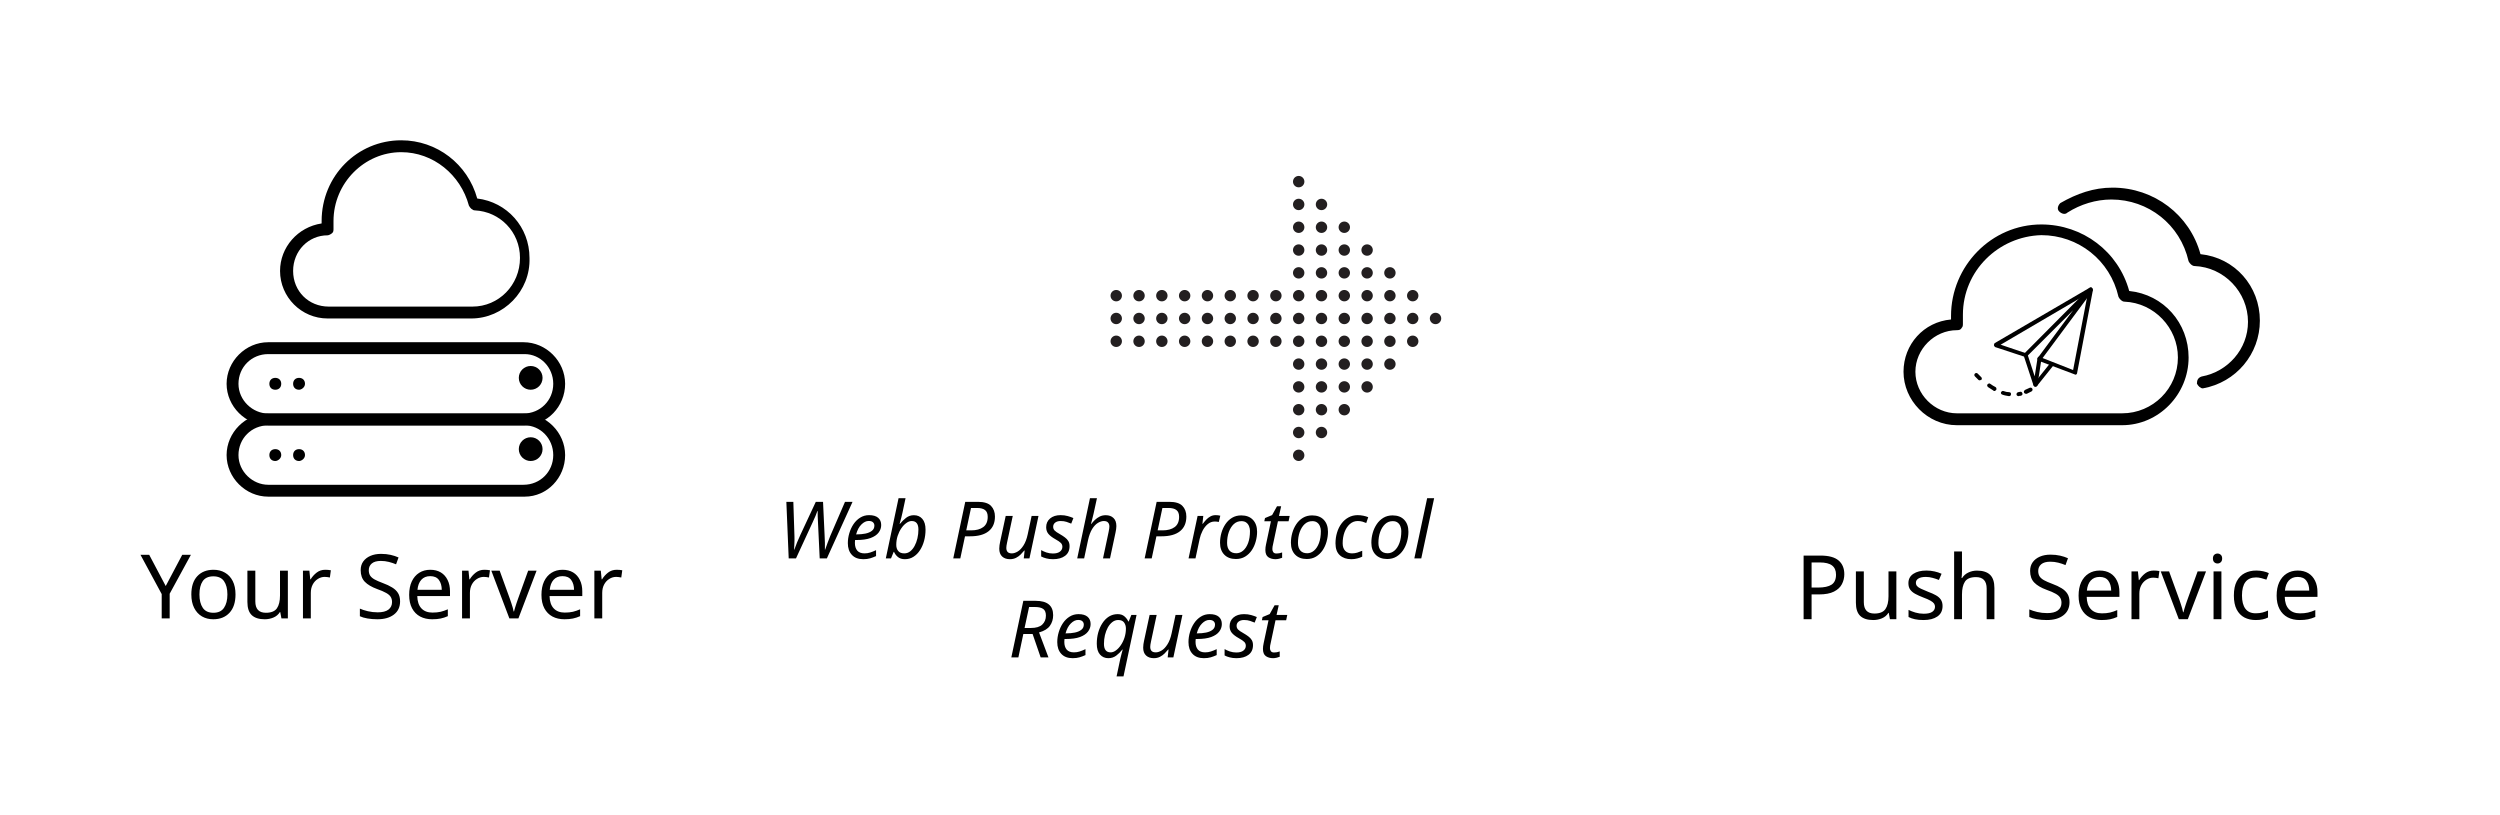
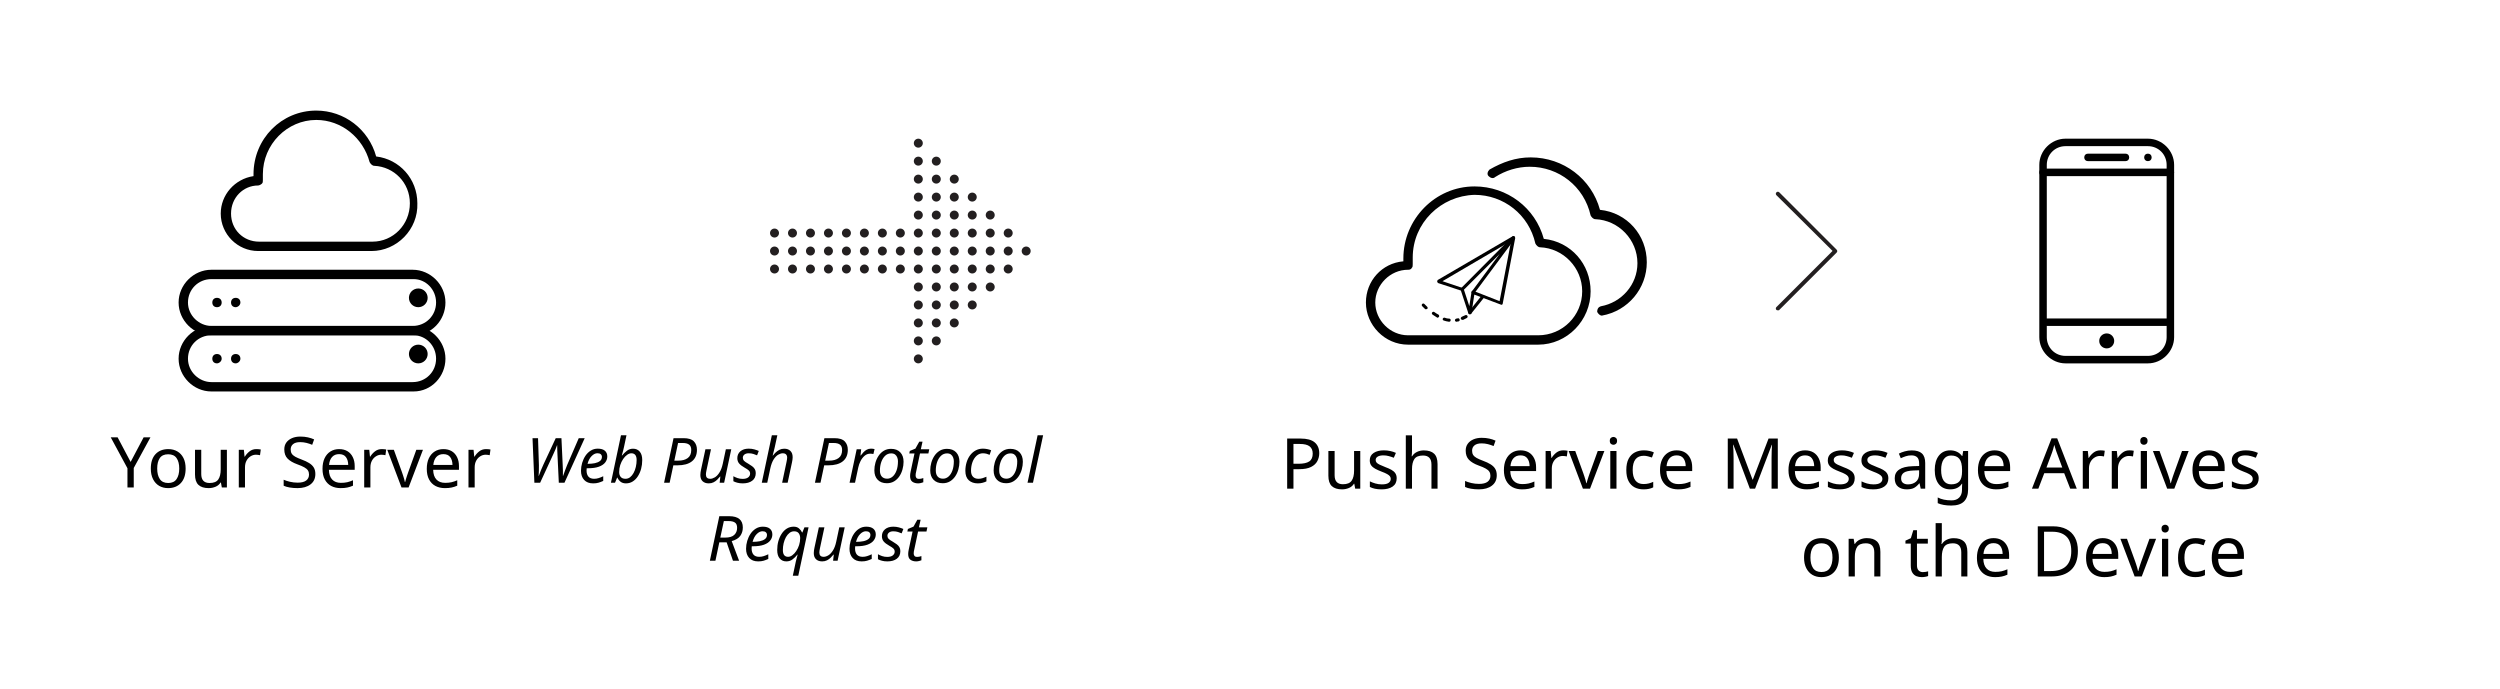
- <svg xmlns="http://www.w3.org/2000/svg" width="178.194mm" height="58.02mm" viewBox="0 0 631.397 205.584" id="svg2" version="1.1">
+ <svg xmlns="http://www.w3.org/2000/svg" width="226.073mm" height="62.217mm" viewBox="0 0 801.047 220.455" id="svg2" version="1.1">
  <defs id="defs4" />
-   <g id="layer1" transform="translate(-28.6705,-768.9027)" style="display:inline">
-     <g id="g11291" transform="matrix(2.88,0,0,2.88,307.7054,806.1358)">
+   <g id="layer1" transform="translate(-28.67051,-768.9027)" style="display:inline">
+     <g transform="matrix(3,0,0,3,212.3515,804.3358)" id="g14684">
+       <g id="g14686" />
+     </g>
+     <g id="g11291" transform="matrix(2.88,0,0,2.88,273.9571,806.1358)">
      <g id="g11293">
        <circle id="circle11295" r="0.5" cy="15" cx="29" class="st0" style="fill:#231f20" />
      </g>
      <g id="g11297">
        <circle id="circle11299" r="0.5" cy="15" cx="27" class="st0" style="fill:#231f20" />
      </g>
      <g id="g11301">
        <circle id="circle11303" r="0.5" cy="17" cx="27" class="st0" style="fill:#231f20" />
      </g>
      <g id="g11305">
        <circle id="circle11307" r="0.5" cy="13" cx="27" class="st0" style="fill:#231f20" />
      </g>
      <g id="g11309">
        <circle id="circle11311" r="0.5" cy="17" cx="25" class="st0" style="fill:#231f20" />
      </g>
      <g id="g11313">
        <circle id="circle11315" r="0.5" cy="19" cx="25" class="st0" style="fill:#231f20" />
      </g>
      <g id="g11317">
        <circle id="circle11319" r="0.5" cy="13" cx="25" class="st0" style="fill:#231f20" />
      </g>
      <g id="g11321">
        <circle id="circle11323" r="0.5" cy="11" cx="25" class="st0" style="fill:#231f20" />
      </g>
      <g id="g11325">
        <circle id="circle11327" r="0.5" cy="17" cx="23" class="st0" style="fill:#231f20" />
      </g>
      <g id="g11329">
        <circle id="circle11331" r="0.5" cy="19" cx="23" class="st0" style="fill:#231f20" />
      </g>
      <g id="g11333">
        <circle id="circle11335" r="0.5" cy="21" cx="23" class="st0" style="fill:#231f20" />
      </g>
      <g id="g11337">
        <circle id="circle11339" r="0.5" cy="13" cx="23" class="st0" style="fill:#231f20" />
      </g>
      <g id="g11341">
        <circle id="circle11343" r="0.5" cy="11" cx="23" class="st0" style="fill:#231f20" />
      </g>
      <g id="g11345">
        <circle id="circle11347" r="0.5" cy="9" cx="23" class="st0" style="fill:#231f20" />
      </g>
      <g id="g11349">
        <circle id="circle11351" r="0.5" cy="17" cx="21" class="st0" style="fill:#231f20" />
      </g>
      <g id="g11353">
        <circle id="circle11355" r="0.5" cy="19" cx="21" class="st0" style="fill:#231f20" />
      </g>
      <g id="g11357">
        <circle id="circle11359" r="0.5" cy="21" cx="21" class="st0" style="fill:#231f20" />
      </g>
      <g id="g11361">
        <circle id="circle11363" r="0.5" cy="23" cx="21" class="st0" style="fill:#231f20" />
      </g>
      <g id="g11365">
        <circle id="circle11367" r="0.5" cy="13" cx="21" class="st0" style="fill:#231f20" />
      </g>
      <g id="g11369">
        <circle id="circle11371" r="0.5" cy="11" cx="21" class="st0" style="fill:#231f20" />
      </g>
      <g id="g11373">
        <circle id="circle11375" r="0.5" cy="9" cx="21" class="st0" style="fill:#231f20" />
      </g>
      <g id="g11377">
        <circle id="circle11379" r="0.5" cy="7" cx="21" class="st0" style="fill:#231f20" />
      </g>
      <g id="g11381">
        <circle id="circle11383" r="0.5" cy="17" cx="19" class="st0" style="fill:#231f20" />
      </g>
      <g id="g11385">
        <circle id="circle11387" r="0.5" cy="19" cx="19" class="st0" style="fill:#231f20" />
      </g>
      <g id="g11389">
        <circle id="circle11391" r="0.5" cy="21" cx="19" class="st0" style="fill:#231f20" />
      </g>
      <g id="g11393">
        <circle id="circle11395" r="0.5" cy="23" cx="19" class="st0" style="fill:#231f20" />
      </g>
      <g id="g11397">
        <circle id="circle11399" r="0.5" cy="25" cx="19" class="st0" style="fill:#231f20" />
      </g>
      <g id="g11401">
        <circle id="circle11403" r="0.5" cy="13" cx="19" class="st0" style="fill:#231f20" />
      </g>
      <g id="g11405">
        <circle id="circle11407" r="0.5" cy="11" cx="19" class="st0" style="fill:#231f20" />
      </g>
      <g id="g11409">
        <circle id="circle11411" r="0.5" cy="9" cx="19" class="st0" style="fill:#231f20" />
      </g>
      <g id="g11413">
        <circle id="circle11415" r="0.5" cy="7" cx="19" class="st0" style="fill:#231f20" />
      </g>
      <g id="g11417">
        <circle id="circle11419" r="0.5" cy="5" cx="19" class="st0" style="fill:#231f20" />
      </g>
      <g id="g11421">
        <circle id="circle11423" r="0.5" cy="17" cx="17" class="st0" style="fill:#231f20" />
      </g>
      <g id="g11425">
        <circle id="circle11427" r="0.5" cy="19" cx="17" class="st0" style="fill:#231f20" />
      </g>
      <g id="g11429">
        <circle id="circle11431" r="0.5" cy="21" cx="17" class="st0" style="fill:#231f20" />
      </g>
      <g id="g11433">
        <circle id="circle11435" r="0.5" cy="23" cx="17" class="st0" style="fill:#231f20" />
      </g>
      <g id="g11437">
        <circle id="circle11439" r="0.5" cy="25" cx="17" class="st0" style="fill:#231f20" />
      </g>
      <g id="g11441">
        <circle id="circle11443" r="0.5" cy="27" cx="17" class="st0" style="fill:#231f20" />
      </g>
      <g id="g11445">
        <circle id="circle11447" r="0.5" cy="13" cx="17" class="st0" style="fill:#231f20" />
      </g>
      <g id="g11449">
        <circle id="circle11451" r="0.5" cy="11" cx="17" class="st0" style="fill:#231f20" />
      </g>
      <g id="g11453">
        <circle id="circle11455" r="0.5" cy="9" cx="17" class="st0" style="fill:#231f20" />
      </g>
      <g id="g11457">
        <circle id="circle11459" r="0.5" cy="7" cx="17" class="st0" style="fill:#231f20" />
      </g>
      <g id="g11461">
        <circle id="circle11463" r="0.5" cy="5" cx="17" class="st0" style="fill:#231f20" />
      </g>
      <g id="g11465">
        <circle id="circle11467" r="0.5" cy="3" cx="17" class="st0" style="fill:#231f20" />
      </g>
      <g id="g11469">
        <circle id="circle11471" r="0.5" cy="15" cx="25" class="st0" style="fill:#231f20" />
      </g>
      <g id="g11473">
        <circle id="circle11475" r="0.5" cy="15" cx="23" class="st0" style="fill:#231f20" />
      </g>
      <g id="g11477">
        <circle id="circle11479" r="0.5" cy="15" cx="21" class="st0" style="fill:#231f20" />
      </g>
      <g id="g11481">
        <circle id="circle11483" r="0.5" cy="15" cx="19" class="st0" style="fill:#231f20" />
      </g>
      <g id="g11485">
        <circle id="circle11487" r="0.5" cy="15" cx="17" class="st0" style="fill:#231f20" />
      </g>
      <g id="g11489">
        <circle id="circle11491" r="0.5" cy="17" cx="15" class="st0" style="fill:#231f20" />
      </g>
      <g id="g11493">
        <circle id="circle11495" r="0.5" cy="13" cx="15" class="st0" style="fill:#231f20" />
      </g>
      <g id="g11497">
        <circle id="circle11499" r="0.5" cy="15" cx="15" class="st0" style="fill:#231f20" />
      </g>
      <g id="g11501">
        <circle id="circle11503" r="0.5" cy="17" cx="13" class="st0" style="fill:#231f20" />
      </g>
      <g id="g11505">
        <circle id="circle11507" r="0.5" cy="13" cx="13" class="st0" style="fill:#231f20" />
      </g>
      <g id="g11509">
        <circle id="circle11511" r="0.5" cy="15" cx="13" class="st0" style="fill:#231f20" />
      </g>
      <g id="g11513">
        <circle id="circle11515" r="0.5" cy="17" cx="11" class="st0" style="fill:#231f20" />
      </g>
      <g id="g11517">
        <circle id="circle11519" r="0.5" cy="13" cx="11" class="st0" style="fill:#231f20" />
      </g>
      <g id="g11521">
        <circle id="circle11523" r="0.5" cy="15" cx="11" class="st0" style="fill:#231f20" />
      </g>
      <g id="g11525">
        <circle id="circle11527" r="0.5" cy="17" cx="9" class="st0" style="fill:#231f20" />
      </g>
      <g id="g11529">
        <circle id="circle11531" r="0.5" cy="13" cx="9" class="st0" style="fill:#231f20" />
      </g>
      <g id="g11533">
        <circle id="circle11535" r="0.5" cy="15" cx="9" class="st0" style="fill:#231f20" />
      </g>
      <g id="g11537">
        <circle id="circle11539" r="0.5" cy="17" cx="7" class="st0" style="fill:#231f20" />
      </g>
      <g id="g11541">
        <circle id="circle11543" r="0.5" cy="13" cx="7" class="st0" style="fill:#231f20" />
      </g>
      <g id="g11545">
        <circle id="circle11547" r="0.5" cy="15" cx="7" class="st0" style="fill:#231f20" />
      </g>
      <g id="g11549">
        <circle id="circle11551" r="0.5" cy="17" cx="5" class="st0" style="fill:#231f20" />
      </g>
      <g id="g11553">
        <circle id="circle11555" r="0.5" cy="13" cx="5" class="st0" style="fill:#231f20" />
      </g>
      <g id="g11557">
        <circle id="circle11559" r="0.5" cy="15" cx="5" class="st0" style="fill:#231f20" />
      </g>
      <g id="g11561">
        <circle id="circle11563" r="0.5" cy="17" cx="3" class="st0" style="fill:#231f20" />
      </g>
      <g id="g11565">
        <circle id="circle11567" r="0.5" cy="13" cx="3" class="st0" style="fill:#231f20" />
      </g>
      <g id="g11569">
        <circle id="circle11571" r="0.5" cy="15" cx="3" class="st0" style="fill:#231f20" />
      </g>
      <g id="g11573">
        <circle id="circle11575" r="0.5" cy="17" cx="1" class="st0" style="fill:#231f20" />
      </g>
      <g id="g11577">
        <circle id="circle11579" r="0.5" cy="13" cx="1" class="st0" style="fill:#231f20" />
      </g>
      <g id="g11581">
        <circle id="circle11583" r="0.5" cy="15" cx="1" class="st0" style="fill:#231f20" />
      </g>
    </g>
-     <g id="g14246" transform="matrix(3,0,0,3,83.79826,804.3358)">
+     <text xml:space="preserve" style="font-style:normal;font-weight:normal;font-size:40px;line-height:125%;font-family:sans-serif;text-align:center;letter-spacing:0px;word-spacing:0px;text-anchor:middle;fill:#000000;fill-opacity:1;stroke:none;stroke-width:1px;stroke-linecap:butt;stroke-linejoin:miter;stroke-opacity:1" x="316.239" y="923.582" id="text14946">
+       <tspan x="316.239" y="923.582" id="tspan14950" style="font-style:italic;font-variant:normal;font-weight:normal;font-stretch:normal;font-size:20px;font-family:sans-serif;-inkscape-font-specification:'sans-serif Italic'">Web Push Protocol</tspan>
+       <tspan x="316.239" y="948.582" style="font-style:italic;font-variant:normal;font-weight:normal;font-stretch:normal;font-size:20px;font-family:sans-serif;-inkscape-font-specification:'sans-serif Italic'" id="tspan4342">Request</tspan>
+     </text>
+     <g id="g14246" transform="matrix(3,0,0,3,83.79825,804.3358)">
      <g id="g14248">
        <g id="g14250">
          <path id="path14252" d="M 25.8,30 4.2,30 C 2.3,30 0.7,28.4 0.7,26.5 0.7,24.6 2.3,23 4.2,23 l 21.5,0 c 1.9,0 3.5,1.6 3.5,3.5 0,1.9 -1.5,3.5 -3.4,3.5 z M 4.2,24 c -1.4,0 -2.5,1.1 -2.5,2.5 0,1.4 1.2,2.5 2.5,2.5 l 21.5,0 c 1.4,0 2.5,-1.1 2.5,-2.5 0,-1.4 -1.1,-2.5 -2.4,-2.5 L 4.2,24 Z" />
        </g>
        <g id="g14254">
          <path id="path14256" d="M 4.8,27 C 4.5,27 4.3,26.8 4.3,26.5 4.3,26.2 4.5,26 4.8,26 l 0,0 c 0.3,0 0.5,0.2 0.5,0.5 C 5.3,26.8 5,27 4.8,27 Z" />
        </g>
        <g id="g14258">
          <path id="path14260" d="M 6.8,27 C 6.5,27 6.3,26.8 6.3,26.5 6.3,26.2 6.5,26 6.8,26 l 0,0 c 0.3,0 0.5,0.2 0.5,0.5 C 7.3,26.8 7,27 6.8,27 Z" />
        </g>
        <g id="g14262">
          <path id="path14264" d="M 25.8,24 4.2,24 C 2.3,24 0.7,22.4 0.7,20.5 0.7,18.6 2.3,17 4.2,17 l 21.5,0 c 1.9,0 3.5,1.6 3.5,3.5 0,1.9 -1.5,3.5 -3.4,3.5 z M 4.2,18 c -1.4,0 -2.5,1.1 -2.5,2.5 0,1.4 1.2,2.5 2.5,2.5 l 21.5,0 c 1.4,0 2.5,-1.1 2.5,-2.5 0,-1.4 -1.1,-2.5 -2.4,-2.5 L 4.2,18 Z" />
        </g>
        <g id="g14266">
          <path id="path14268" d="M 4.8,21 C 4.5,21 4.3,20.8 4.3,20.5 4.3,20.2 4.5,20 4.8,20 l 0,0 c 0.3,0 0.5,0.2 0.5,0.5 0,0.3 -0.2,0.5 -0.5,0.5 z" />
        </g>
        <g id="g14270">
          <path id="path14272" d="M 6.8,21 C 6.5,21 6.3,20.8 6.3,20.5 6.3,20.2 6.5,20 6.8,20 l 0,0 c 0.3,0 0.5,0.2 0.5,0.5 C 7.3,20.8 7,21 6.8,21 Z" />
        </g>
        <g id="g14274">
          <circle id="circle14276" r="1" cy="26" cx="26.3" />
        </g>
        <g id="g14278">
          <circle id="circle14280" r="1" cy="20" cx="26.3" />
        </g>
      </g>
      <g id="g14282">
        <path id="path14284" d="M 21.3,15 9.2,15 c -2.2,0 -4,-1.8 -4,-4 0,-2 1.5,-3.7 3.5,-4 0,-0.1 0,-0.2 0,-0.2 0,-3.8 3,-6.8 6.7,-6.8 3,0 5.6,2 6.4,4.9 2.5,0.3 4.4,2.4 4.4,5 C 26.3,12.7 24,15 21.3,15 Z M 9.2,8 c -1.6,0 -2.9,1.3 -2.9,3 0,1.7 1.3,3 3,3 l 12.1,0 c 2.2,0 4,-1.8 4,-4.1 C 25.4,7.7 23.7,6 21.6,5.9 21.4,5.9 21.2,5.7 21.1,5.5 20.4,2.9 18.1,1 15.4,1 12.3,1 9.7,3.6 9.7,6.8 c 0,0.2 0,0.4 0,0.6 0,0.2 0,0.3 -0.1,0.4 C 9.5,7.9 9.3,8 9.2,8 c 0,0 0,0 0,0 z" />
      </g>
    </g>
-     <g transform="matrix(3,0,0,3,212.3515,804.3358)" id="g14684">
-       <g id="g14686" />
-     </g>
-     <text xml:space="preserve" style="font-style:normal;font-weight:normal;font-size:40px;line-height:125%;font-family:sans-serif;text-align:center;letter-spacing:0px;word-spacing:0px;text-anchor:middle;fill:#000000;fill-opacity:1;stroke:none;stroke-width:1px;stroke-linecap:butt;stroke-linejoin:miter;stroke-opacity:1" x="344.208" y="909.932" id="text14946">
-       <tspan x="344.208" y="909.932" id="tspan14950" style="font-style:italic;font-variant:normal;font-weight:normal;font-stretch:normal;font-size:20px;font-family:sans-serif;-inkscape-font-specification:'sans-serif Italic'">Web Push Protocol</tspan>
-       <tspan x="344.208" y="934.932" style="font-style:italic;font-variant:normal;font-weight:normal;font-stretch:normal;font-size:20px;font-family:sans-serif;-inkscape-font-specification:'sans-serif Italic'" id="tspan4342">Request</tspan>
-     </text>
    <text xml:space="preserve" style="font-style:normal;font-weight:normal;font-size:40px;line-height:125%;font-family:sans-serif;letter-spacing:0px;word-spacing:0px;display:inline;fill:#000000;fill-opacity:1;stroke:none;stroke-width:1px;stroke-linecap:butt;stroke-linejoin:miter;stroke-opacity:1" x="64.148" y="925.086" id="text14942">
      <tspan id="tspan14944" x="64.148" y="925.086" style="font-size:22.5px">Your Server</tspan>
    </text>
-     <g id="g6292" transform="translate(22.99258,0)">
+     <g id="g6292" transform="translate(-20.09378,3.043922)">
      <g transform="matrix(3,0,0,3,486.4287,801.2919)" id="g4635">
        <g id="g4637">
          <path d="M 18.4,25 4.5,25 C 2,25 0,22.9 0,20.5 0,18.2 1.7,16.3 4,16.1 4,16 4,15.9 4,15.8 4,11.6 7.4,8.1 11.6,8.1 c 3.5,0 6.5,2.3 7.4,5.6 2.9,0.3 5,2.7 5,5.6 0,3.1 -2.5,5.7 -5.6,5.7 z M 4.5,17 C 2.6,17 1,18.6 1,20.5 1,22.4 2.6,24 4.5,24 l 13.9,0 c 2.6,0 4.7,-2.1 4.7,-4.7 0,-2.5 -2,-4.6 -4.5,-4.7 -0.2,0 -0.4,-0.2 -0.5,-0.4 C 17.4,11.1 14.7,9 11.6,9 8,9.1 5,12 5,15.7 5,16 5,16.2 5,16.4 5,16.6 5,16.7 4.9,16.8 4.8,17 4.6,17 4.5,17 c 0,0 0,0 0,0 z" id="path4639" />
        </g>
        <g id="g4641">
          <path d="m 25.2,21.9 c -0.2,0 -0.4,-0.2 -0.5,-0.4 0,-0.3 0.1,-0.5 0.4,-0.6 2.2,-0.4 3.9,-2.3 3.9,-4.6 0,-2.5 -2,-4.6 -4.5,-4.7 -0.2,0 -0.4,-0.2 -0.5,-0.4 C 23.3,8.1 20.6,6 17.5,6 16.2,6 14.9,6.4 13.8,7.1 13.6,7.3 13.3,7.2 13.1,7 12.9,6.8 13,6.5 13.2,6.3 14.6,5.5 16,5 17.6,5 c 3.5,0 6.5,2.3 7.4,5.6 2.9,0.3 5,2.7 5,5.6 0,2.8 -2,5.2 -4.8,5.7 0.1,0 0.1,0 0,0 z" id="path4643" />
        </g>
      </g>
      <g transform="translate(504.2609,840.2579)" id="g6223">
        <g id="g6225">
          <path d="M 15.5,26.3 C 15.3,26.3 15.1,26.2 15,26 L 12.6,18.7 5.3,16.3 C 5.2,16.2 5,16 5,15.8 5,15.6 5.1,15.4 5.2,15.3 l 24,-14 c 0.2,-0.1 0.4,-0.1 0.5,0 0.2,0.2 0.3,0.4 0.3,0.6 l -4,21 c 0,0.1 -0.1,0.3 -0.2,0.3 -0.1,0.1 -0.3,0.1 -0.4,0 L 16.9,20 16,25.9 c 0,0.2 -0.2,0.4 -0.5,0.4 0,0 0,0 0,0 z m -8.8,-10.6 6.5,2.2 c 0.1,0 0.3,0.2 0.3,0.3 l 1.8,5.5 0.7,-4.5 c 0,-0.2 0.1,-0.3 0.2,-0.4 0.1,-0.1 0.3,-0.1 0.4,0 L 25,22.1 28.7,2.8 6.7,15.7 Z" id="path6227" />
        </g>
        <g id="g6229">
          <path d="m 16.5,19.8 c -0.1,0 -0.2,0 -0.3,-0.1 C 16,19.5 15.9,19.2 16.1,19 L 25,7 13.4,18.6 c -0.2,0.2 -0.5,0.2 -0.7,0 -0.2,-0.2 -0.2,-0.5 0,-0.7 L 29.1,1.4 c 0.2,-0.2 0.5,-0.2 0.7,0 0.2,0.2 0.2,0.5 0.1,0.7 l -13,17.5 c -0.1,0.1 -0.2,0.2 -0.4,0.2 z" id="path6231" />
        </g>
        <g id="g6233">
          <path d="m 15.5,26.3 c -0.1,0 -0.2,0 -0.3,-0.1 C 15,26 14.9,25.7 15.1,25.5 l 4,-5 c 0.2,-0.2 0.5,-0.2 0.7,-0.1 0.2,0.2 0.3,0.5 0.1,0.7 l -4,5 c -0.1,0.1 -0.3,0.2 -0.4,0.2 z" id="path6235" />
        </g>
        <g id="g6237">
          <g id="g6239">
            <g id="g6241">
              <path d="m 1.4,24.7 c -0.1,0 -0.2,0 -0.3,-0.1 C 0.8,24.3 0.5,24 0.2,23.7 0,23.5 0,23.2 0.2,23 c 0.2,-0.2 0.5,-0.2 0.7,0 0.3,0.3 0.6,0.6 0.9,0.9 0.2,0.2 0.2,0.5 0,0.7 -0.1,0 -0.3,0.1 -0.4,0.1 z" id="path6243" />
            </g>
            <g id="g6245">
              <path d="m 8.8,28.7 c 0,0 0,0 0,0 C 8.2,28.6 7.6,28.5 7.1,28.3 6.8,28.2 6.7,27.9 6.8,27.7 c 0.1,-0.2 0.4,-0.4 0.6,-0.3 0.5,0.2 1,0.3 1.5,0.3 0.3,0 0.5,0.3 0.4,0.6 0,0.2 -0.2,0.4 -0.5,0.4 z m 2.4,0 c -0.2,0 -0.5,-0.2 -0.5,-0.4 0,-0.3 0.1,-0.5 0.4,-0.6 0.2,0 0.3,-0.1 0.5,-0.1 0.3,-0.1 0.5,0.1 0.6,0.4 0.1,0.3 -0.1,0.5 -0.4,0.6 -0.1,0 -0.3,0 -0.6,0.1 0.1,0 0.1,0 0,0 z M 5.1,27.4 C 5,27.4 4.9,27.4 4.9,27.3 4.4,27 4,26.7 3.5,26.4 3.3,26.2 3.2,25.9 3.4,25.7 c 0.2,-0.2 0.5,-0.3 0.7,-0.1 0.4,0.3 0.9,0.6 1.3,0.8 0.2,0.1 0.3,0.4 0.2,0.7 -0.2,0.2 -0.3,0.3 -0.5,0.3 z" id="path6247" />
            </g>
            <g id="g6249">
              <path d="m 13.1,28.1 c -0.2,0 -0.4,-0.1 -0.5,-0.3 -0.1,-0.3 0,-0.5 0.3,-0.7 0.4,-0.2 0.7,-0.3 1.1,-0.5 0.2,-0.1 0.5,-0.1 0.7,0.2 0.1,0.2 0.1,0.5 -0.2,0.7 -0.4,0.2 -0.8,0.4 -1.2,0.6 0,0 -0.1,0 -0.2,0 z" id="path6251" />
            </g>
          </g>
        </g>
      </g>
    </g>
-     <text xml:space="preserve" style="font-style:normal;font-weight:normal;font-size:40px;line-height:125%;font-family:sans-serif;letter-spacing:0px;word-spacing:0px;display:inline;fill:#000000;fill-opacity:1;stroke:none;stroke-width:1px;stroke-linecap:butt;stroke-linejoin:miter;stroke-opacity:1" x="481.999" y="925.283" id="text14942-3">
-       <tspan id="tspan14944-6" x="481.999" y="925.283" style="font-size:22.5px">Push Service</tspan>
+     <text xml:space="preserve" style="font-style:normal;font-weight:normal;font-size:40px;line-height:125%;font-family:sans-serif;letter-spacing:0px;word-spacing:0px;display:inline;fill:#000000;fill-opacity:1;stroke:none;stroke-width:1px;stroke-linecap:butt;stroke-linejoin:miter;stroke-opacity:1" x="438.913" y="925.481" id="text14942-3">
+       <tspan id="tspan14944-6" x="438.913" y="925.481" style="font-size:22.5px">Push Service</tspan>
    </text>
+     <g id="XMLID_49_" transform="matrix(2.4,0,0,2.4,667.7024,813.3358)">
+       <g id="XMLID_535_">
+         <path d="m 20.5,30 -11,0 C 7.6,30 6,28.4 6,26.5 L 6,3.5 C 6,1.6 7.6,0 9.5,0 l 11,0 C 22.4,0 24,1.6 24,3.5 l 0,23 C 24,28.4 22.4,30 20.5,30 Z M 9.5,1 C 8.1,1 7,2.1 7,3.5 l 0,23 C 7,27.9 8.1,29 9.5,29 l 11,0 c 1.4,0 2.5,-1.1 2.5,-2.5 l 0,-23 C 23,2.1 21.9,1 20.5,1 l -11,0 z" id="XMLID_522_" />
+       </g>
+       <g id="XMLID_50_">
+         <path d="M 23.5,5 6.5,5 C 6.2,5 6,4.8 6,4.5 6,4.2 6.2,4 6.5,4 l 17,0 C 23.8,4 24,4.2 24,4.5 24,4.8 23.8,5 23.5,5 Z" id="XMLID_521_" />
+       </g>
+       <g id="XMLID_51_">
+         <path d="M 23,25 7,25 C 6.7,25 6.5,24.8 6.5,24.5 6.5,24.2 6.7,24 7,24 l 16,0 c 0.3,0 0.5,0.2 0.5,0.5 0,0.3 -0.2,0.5 -0.5,0.5 z" id="XMLID_520_" />
+       </g>
+       <g id="XMLID_53_">
+         <path d="m 17.5,3 -5,0 C 12.2,3 12,2.8 12,2.5 12,2.2 12.2,2 12.5,2 l 5,0 C 17.8,2 18,2.2 18,2.5 18,2.8 17.8,3 17.5,3 Z" id="XMLID_519_" />
+       </g>
+       <g id="XMLID_54_">
+         <path d="M 20.5,3 C 20.2,3 20,2.8 20,2.5 20,2.2 20.2,2 20.5,2 l 0,0 C 20.8,2 21,2.2 21,2.5 21,2.8 20.8,3 20.5,3 Z" id="XMLID_518_" />
+       </g>
+       <g id="XMLID_2_">
+         <circle r="1" cy="27" cx="15" id="XMLID_517_" />
+       </g>
+     </g>
+     <text id="text4660" y="925.481" x="703.153" style="font-style:normal;font-weight:normal;font-size:40px;line-height:125%;font-family:sans-serif;letter-spacing:0px;word-spacing:0px;display:inline;fill:#000000;fill-opacity:1;stroke:none;stroke-width:1px;stroke-linecap:butt;stroke-linejoin:miter;stroke-opacity:1" xml:space="preserve">
+       <tspan style="font-size:22.5px;text-align:center;text-anchor:middle" y="925.481" x="703.153" id="tspan4662">Message Arrives</tspan>
+       <tspan style="font-size:22.5px;text-align:center;text-anchor:middle" y="953.606" x="703.153" id="tspan4664">on the Device</tspan>
+     </text>
+     <g id="g5318" transform="matrix(1.312608,0,0,1.312608,587.8952,829.6139)">
+       <path id="path5320" d="m 8,29.5 c -0.1,0 -0.3,0 -0.4,-0.1 -0.2,-0.2 -0.2,-0.5 0,-0.7 L 21.3,15 7.6,1.4 C 7.4,1.2 7.4,0.9 7.6,0.7 7.8,0.5 8.1,0.5 8.3,0.7 l 14,14 c 0.2,0.2 0.2,0.5 0,0.7 l -14,14 c 0,0.1 -0.2,0.1 -0.3,0.1 z" class="st0" style="fill:#231f20" />
+     </g>
  </g>
-   <g id="layer3" transform="translate(63.54844,-21.59701)" style="display:inline" />
+   <g id="layer3" transform="translate(63.54843,-21.59701)" style="display:inline" />
  <style id="style9651" type="text/css">
	.st0{fill:#231F20;}
</style>
  <style id="style11289" type="text/css">
	.st0{fill:#231F20;}
</style>
+   <style id="style5316" type="text/css">
+ 	.st0{fill:#231F20;}
+ </style>
</svg>
